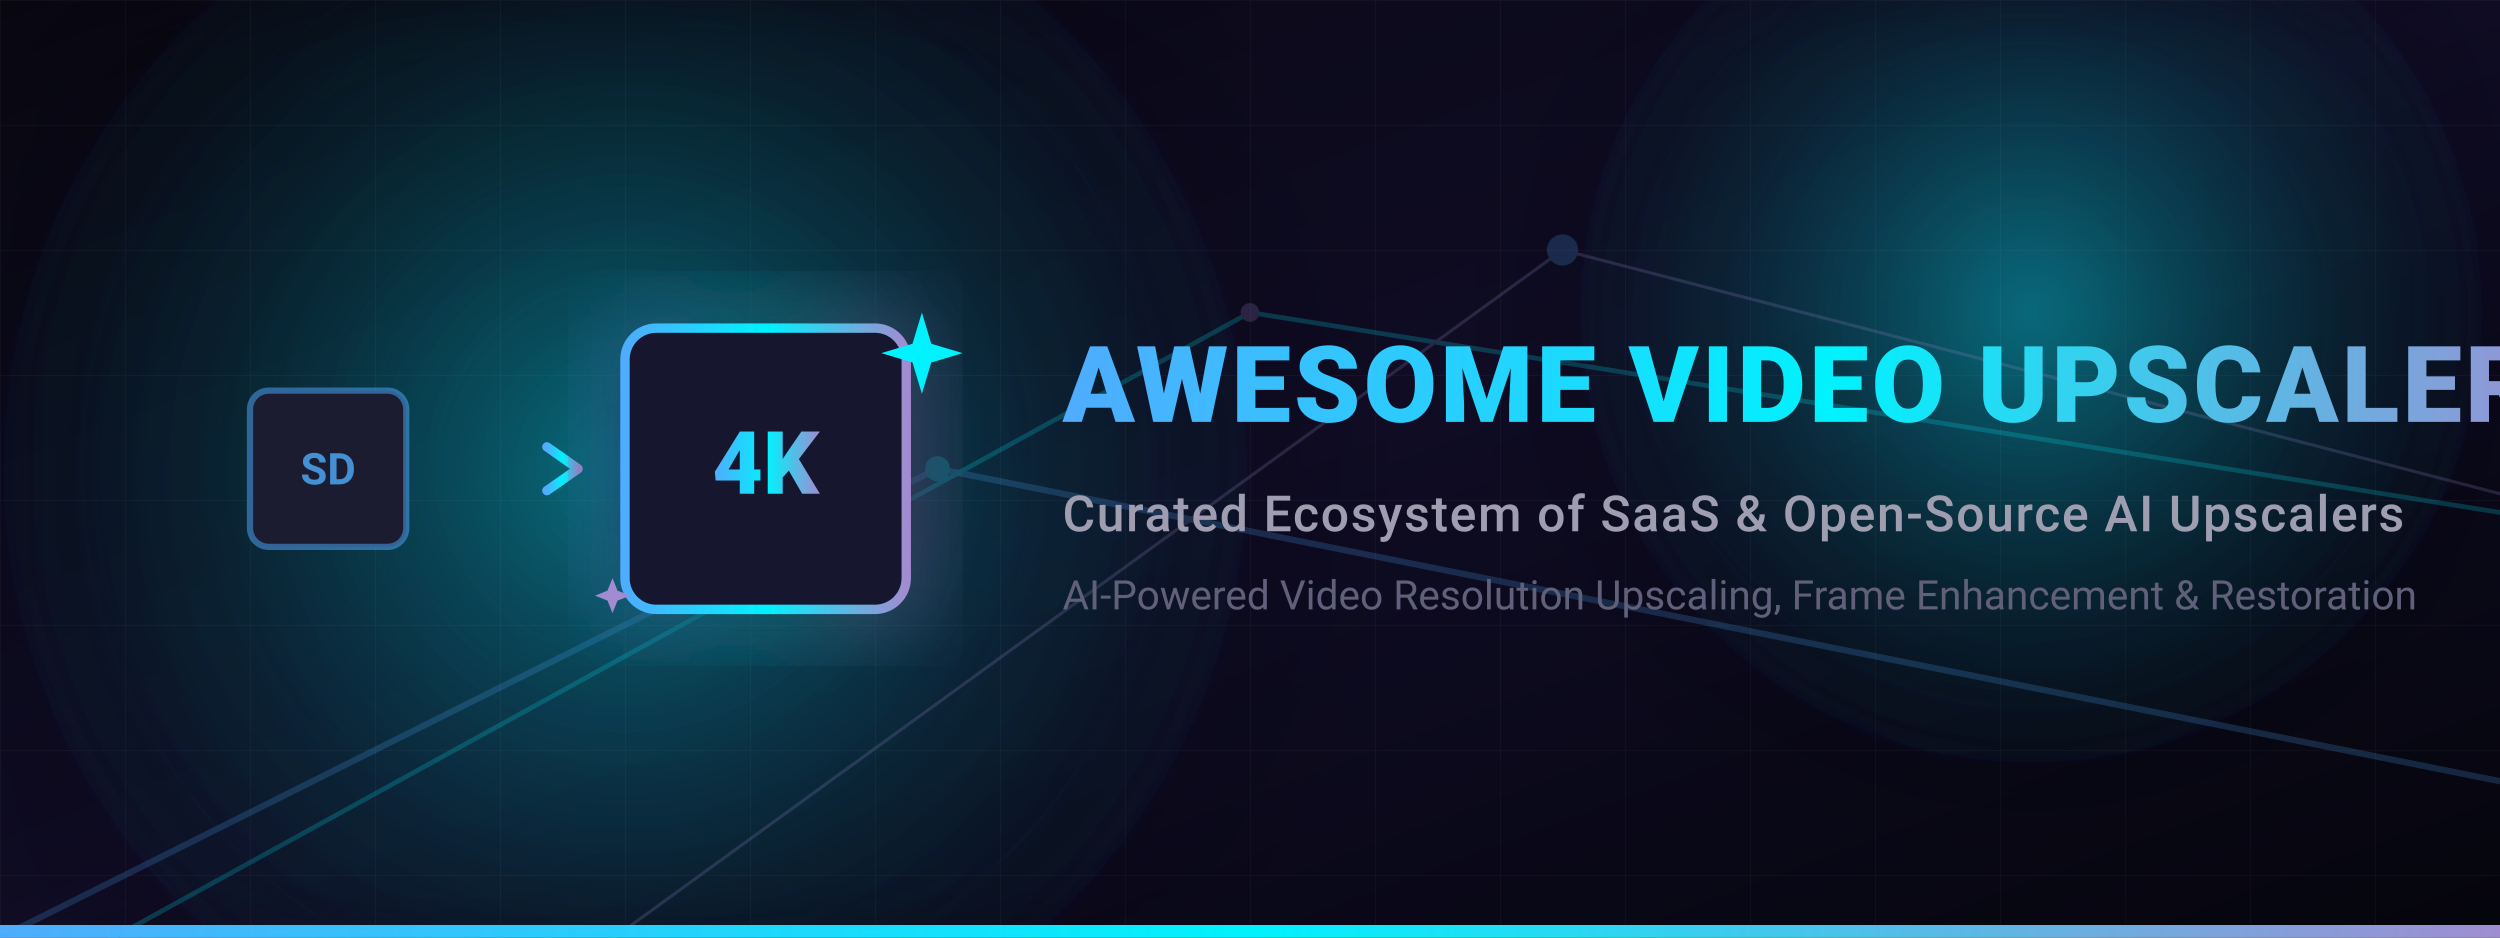
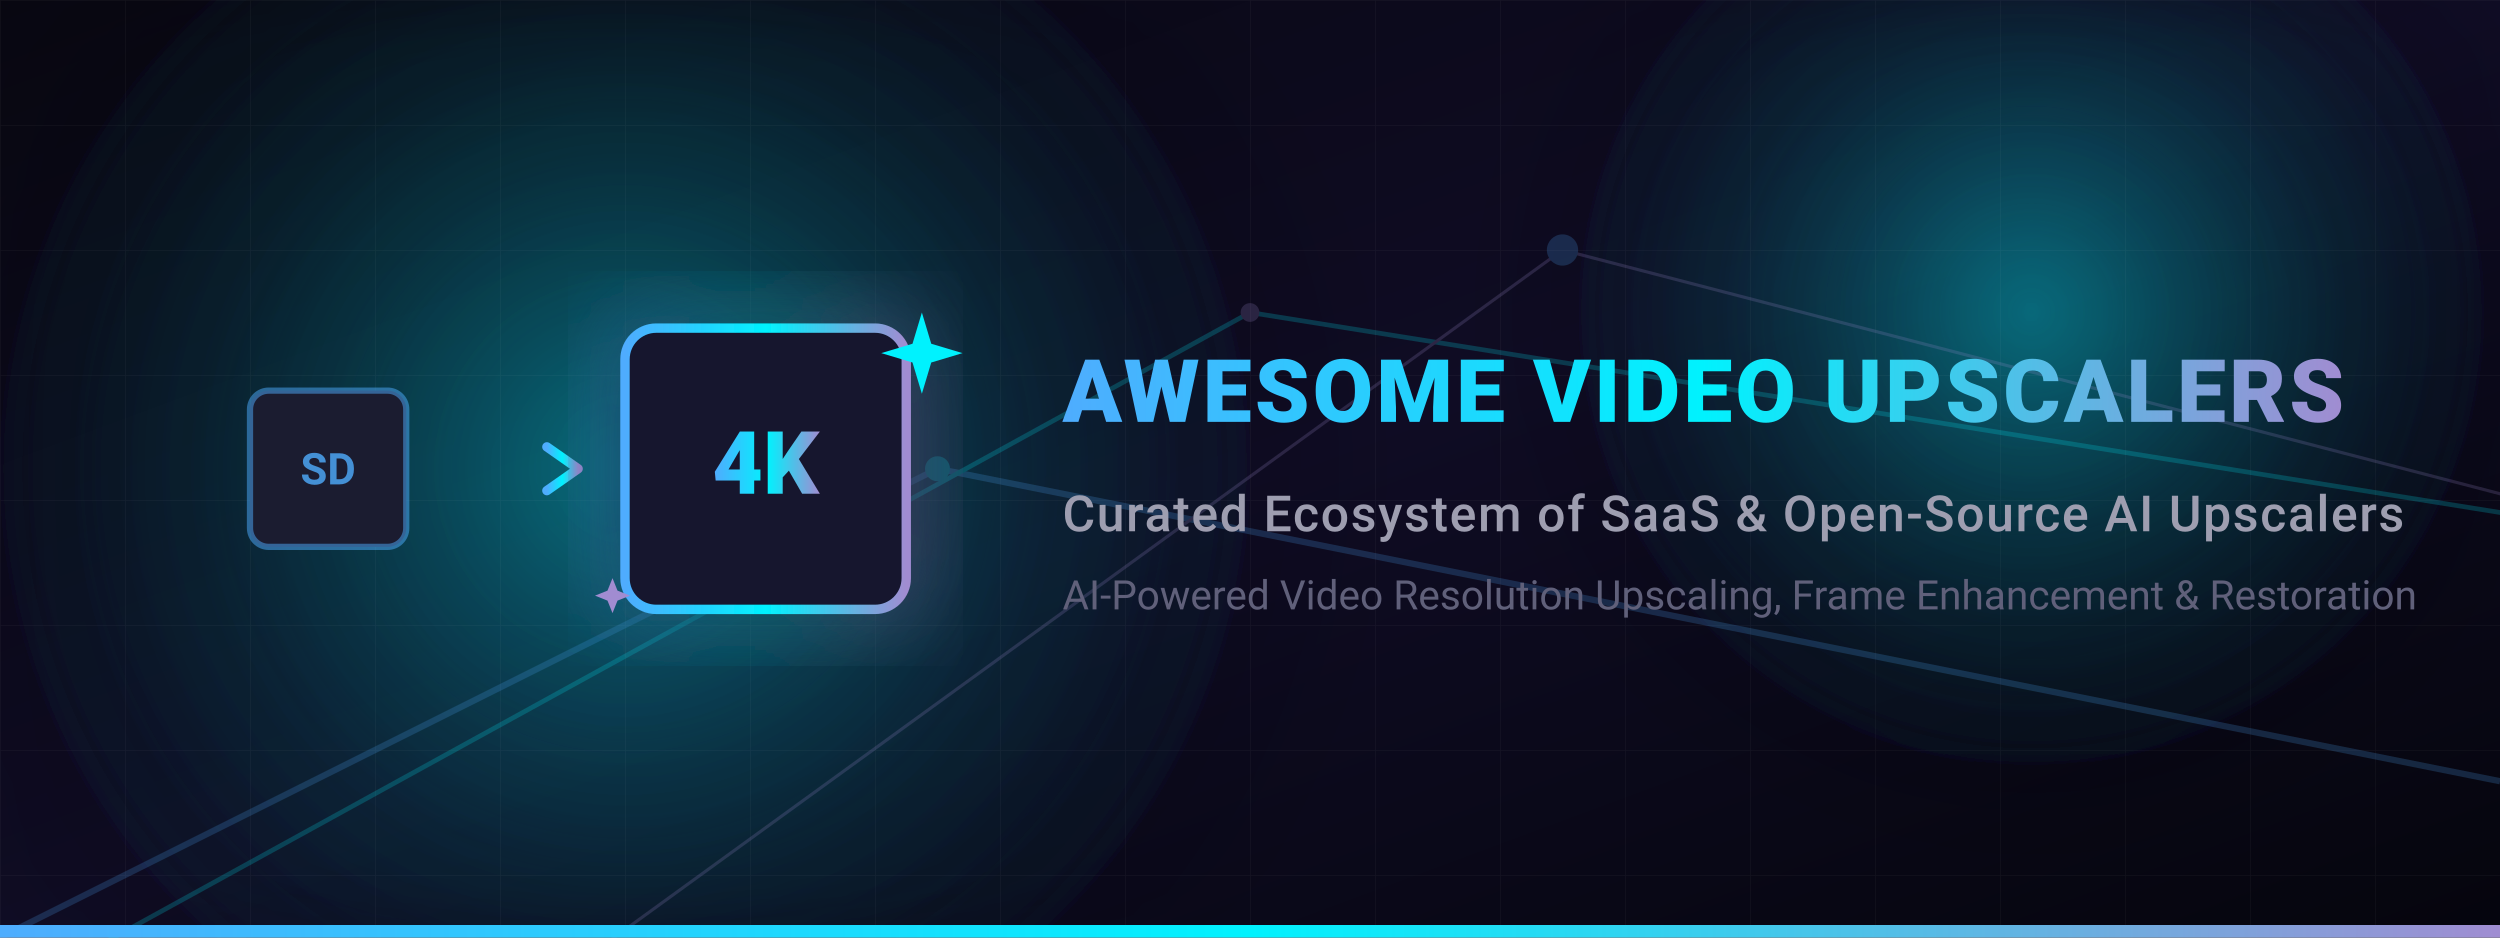
<svg xmlns="http://www.w3.org/2000/svg" viewBox="0 0 800 300" width="100%" height="100%">
  <defs>
    <linearGradient id="bgGrad" x1="0%" y1="0%" x2="100%" y2="100%">
      <stop offset="0%" stop-color="#080711" />
      <stop offset="50%" stop-color="#0f0c24" />
      <stop offset="100%" stop-color="#05050d" />
    </linearGradient>
    <linearGradient id="textGrad" x1="0%" y1="0%" x2="100%" y2="0%">
      <stop offset="0%" stop-color="#4facfe" />
      <stop offset="50%" stop-color="#00f2fe" />
      <stop offset="100%" stop-color="#a18cd1" />
    </linearGradient>
    <radialGradient id="glowGrad" cx="50%" cy="50%" r="50%">
      <stop offset="0%" stop-color="#00f2fe" stop-opacity="0.25" />
      <stop offset="100%" stop-color="#000000" stop-opacity="0" />
    </radialGradient>
    <pattern id="grid" width="40" height="40" patternUnits="userSpaceOnUse">
      <path d="M 40 0 L 0 0 0 40" fill="none" stroke="#ffffff" stroke-width="0.5" stroke-opacity="0.04" />
    </pattern>
    <filter id="glow" x="-20%" y="-20%" width="140%" height="140%">
      <feGaussianBlur stdDeviation="15" result="blur" />
      <feComposite in="SourceGraphic" in2="blur" operator="over" />
    </filter>
  </defs>
  <rect width="100%" height="100%" fill="url(#bgGrad)" />
  <circle cx="200" cy="150" r="250" fill="url(#glowGrad)" filter="url(#glow)" />
  <circle cx="650" cy="100" r="180" fill="url(#glowGrad)" filter="url(#glow)" />
  <rect width="100%" height="100%" fill="url(#grid)" />
  <g opacity="0.2">
    <path d="M-100 350 L300 150 L800 250" fill="none" stroke="#4facfe" stroke-width="2" />
    <path d="M0 320 L400 100 L900 180" fill="none" stroke="#00f2fe" stroke-width="1.5" />
    <path d="M100 370 L500 80 L1000 210" fill="none" stroke="#a18cd1" stroke-width="1" />
    <circle cx="300" cy="150" r="4" fill="#00f2fe" />
    <circle cx="400" cy="100" r="3" fill="#a18cd1" />
    <circle cx="500" cy="80" r="5" fill="#4facfe" />
  </g>
  <g transform="translate(80, 85)">
    <rect x="0" y="40" width="50" height="50" rx="6" fill="#1b1c30" stroke="#4facfe" stroke-width="2" stroke-opacity="0.5" />
    <text x="25" y="70" font-family="'Segoe UI', Roboto, sans-serif" font-weight="bold" font-size="14" fill="#4facfe" text-anchor="middle" opacity="0.8">SD</text>
    <path d="M 65 65 L 105 65" fill="none" stroke="url(#textGrad)" stroke-width="3" stroke-linecap="round" marker-end="url(#arrow)" />
    <path d="M 95 58 L 105 65 L 95 72" fill="none" stroke="url(#textGrad)" stroke-width="3" stroke-linecap="round" stroke-linejoin="round" />
    <rect x="120" y="20" width="90" height="90" rx="10" fill="#12182d" stroke="url(#textGrad)" stroke-width="3" filter="url(#glow)" />
    <text x="165" y="73" font-family="'Segoe UI', Roboto, sans-serif" font-weight="900" font-size="28" fill="url(#textGrad)" text-anchor="middle">4K</text>
    <path d="M 215 15 L 218 25 L 228 28 L 218 31 L 215 41 L 212 31 L 202 28 L 212 25 Z" fill="#00f2fe" />
    <path d="M 115 105 L 117 110 L 122 112 L 117 114 L 115 119 L 113 114 L 108 112 L 113 110 Z" fill="#a18cd1" transform="scale(0.8) translate(30, 20)" />
  </g>
  <g transform="translate(340, 115)">
-     <text x="0" y="20" font-family="'Outfit', 'Segoe UI', Roboto, Helvetica, sans-serif" font-weight="900" font-size="34" fill="url(#textGrad)" letter-spacing="1">
+     <text x="0" y="20" font-family="'Outfit', 'Segoe UI', Roboto, Helvetica, sans-serif" font-weight="900" font-size="28" fill="url(#textGrad)" letter-spacing="1">
      AWESOME VIDEO UPSCALERS
    </text>
    <text x="0" y="55" font-family="'Segoe UI', Roboto, sans-serif" font-weight="500" font-size="16" fill="#9e9eb0" letter-spacing="0.5">
      Curated Ecosystem of SaaS &amp; Open-Source AI Upscalers
    </text>
    <text x="0" y="80" font-family="'Segoe UI', Roboto, sans-serif" font-weight="400" font-size="13" fill="#60607a">
      AI-Powered Video Resolution Upscaling, Frame Enhancement &amp; Restoration
    </text>
  </g>
  <rect x="0" y="296" width="800" height="4" fill="url(#textGrad)" />
</svg>
